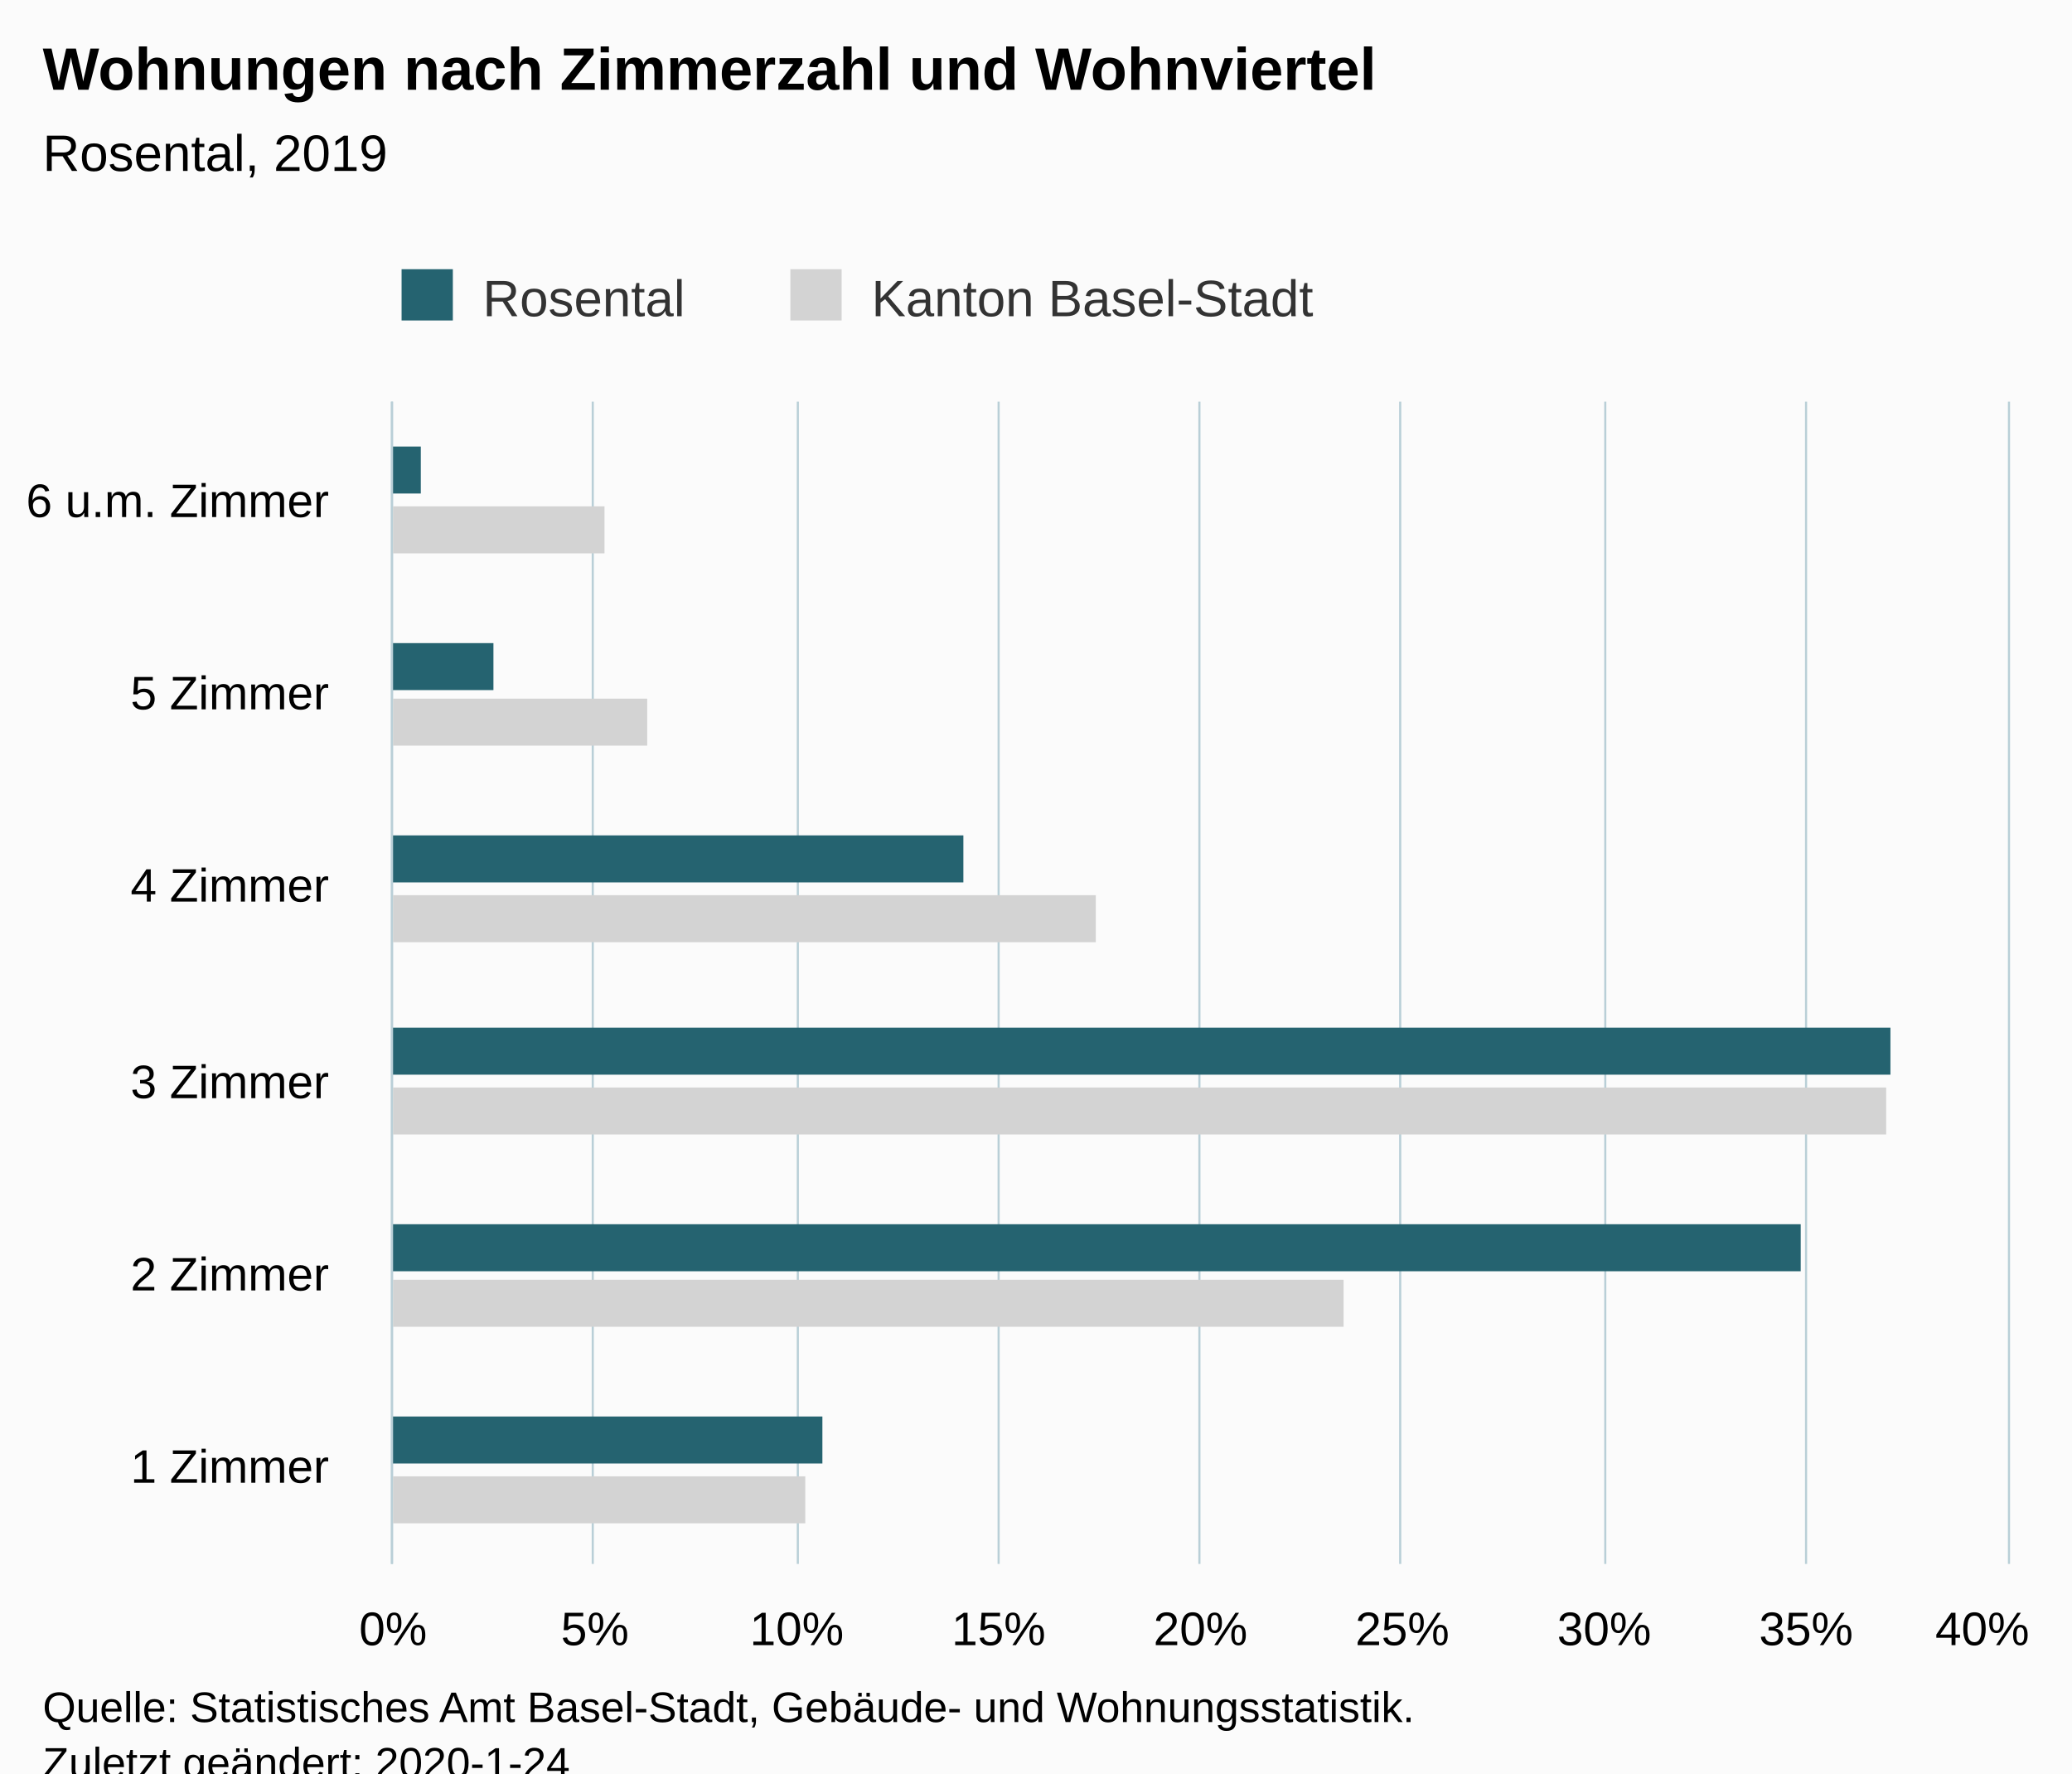
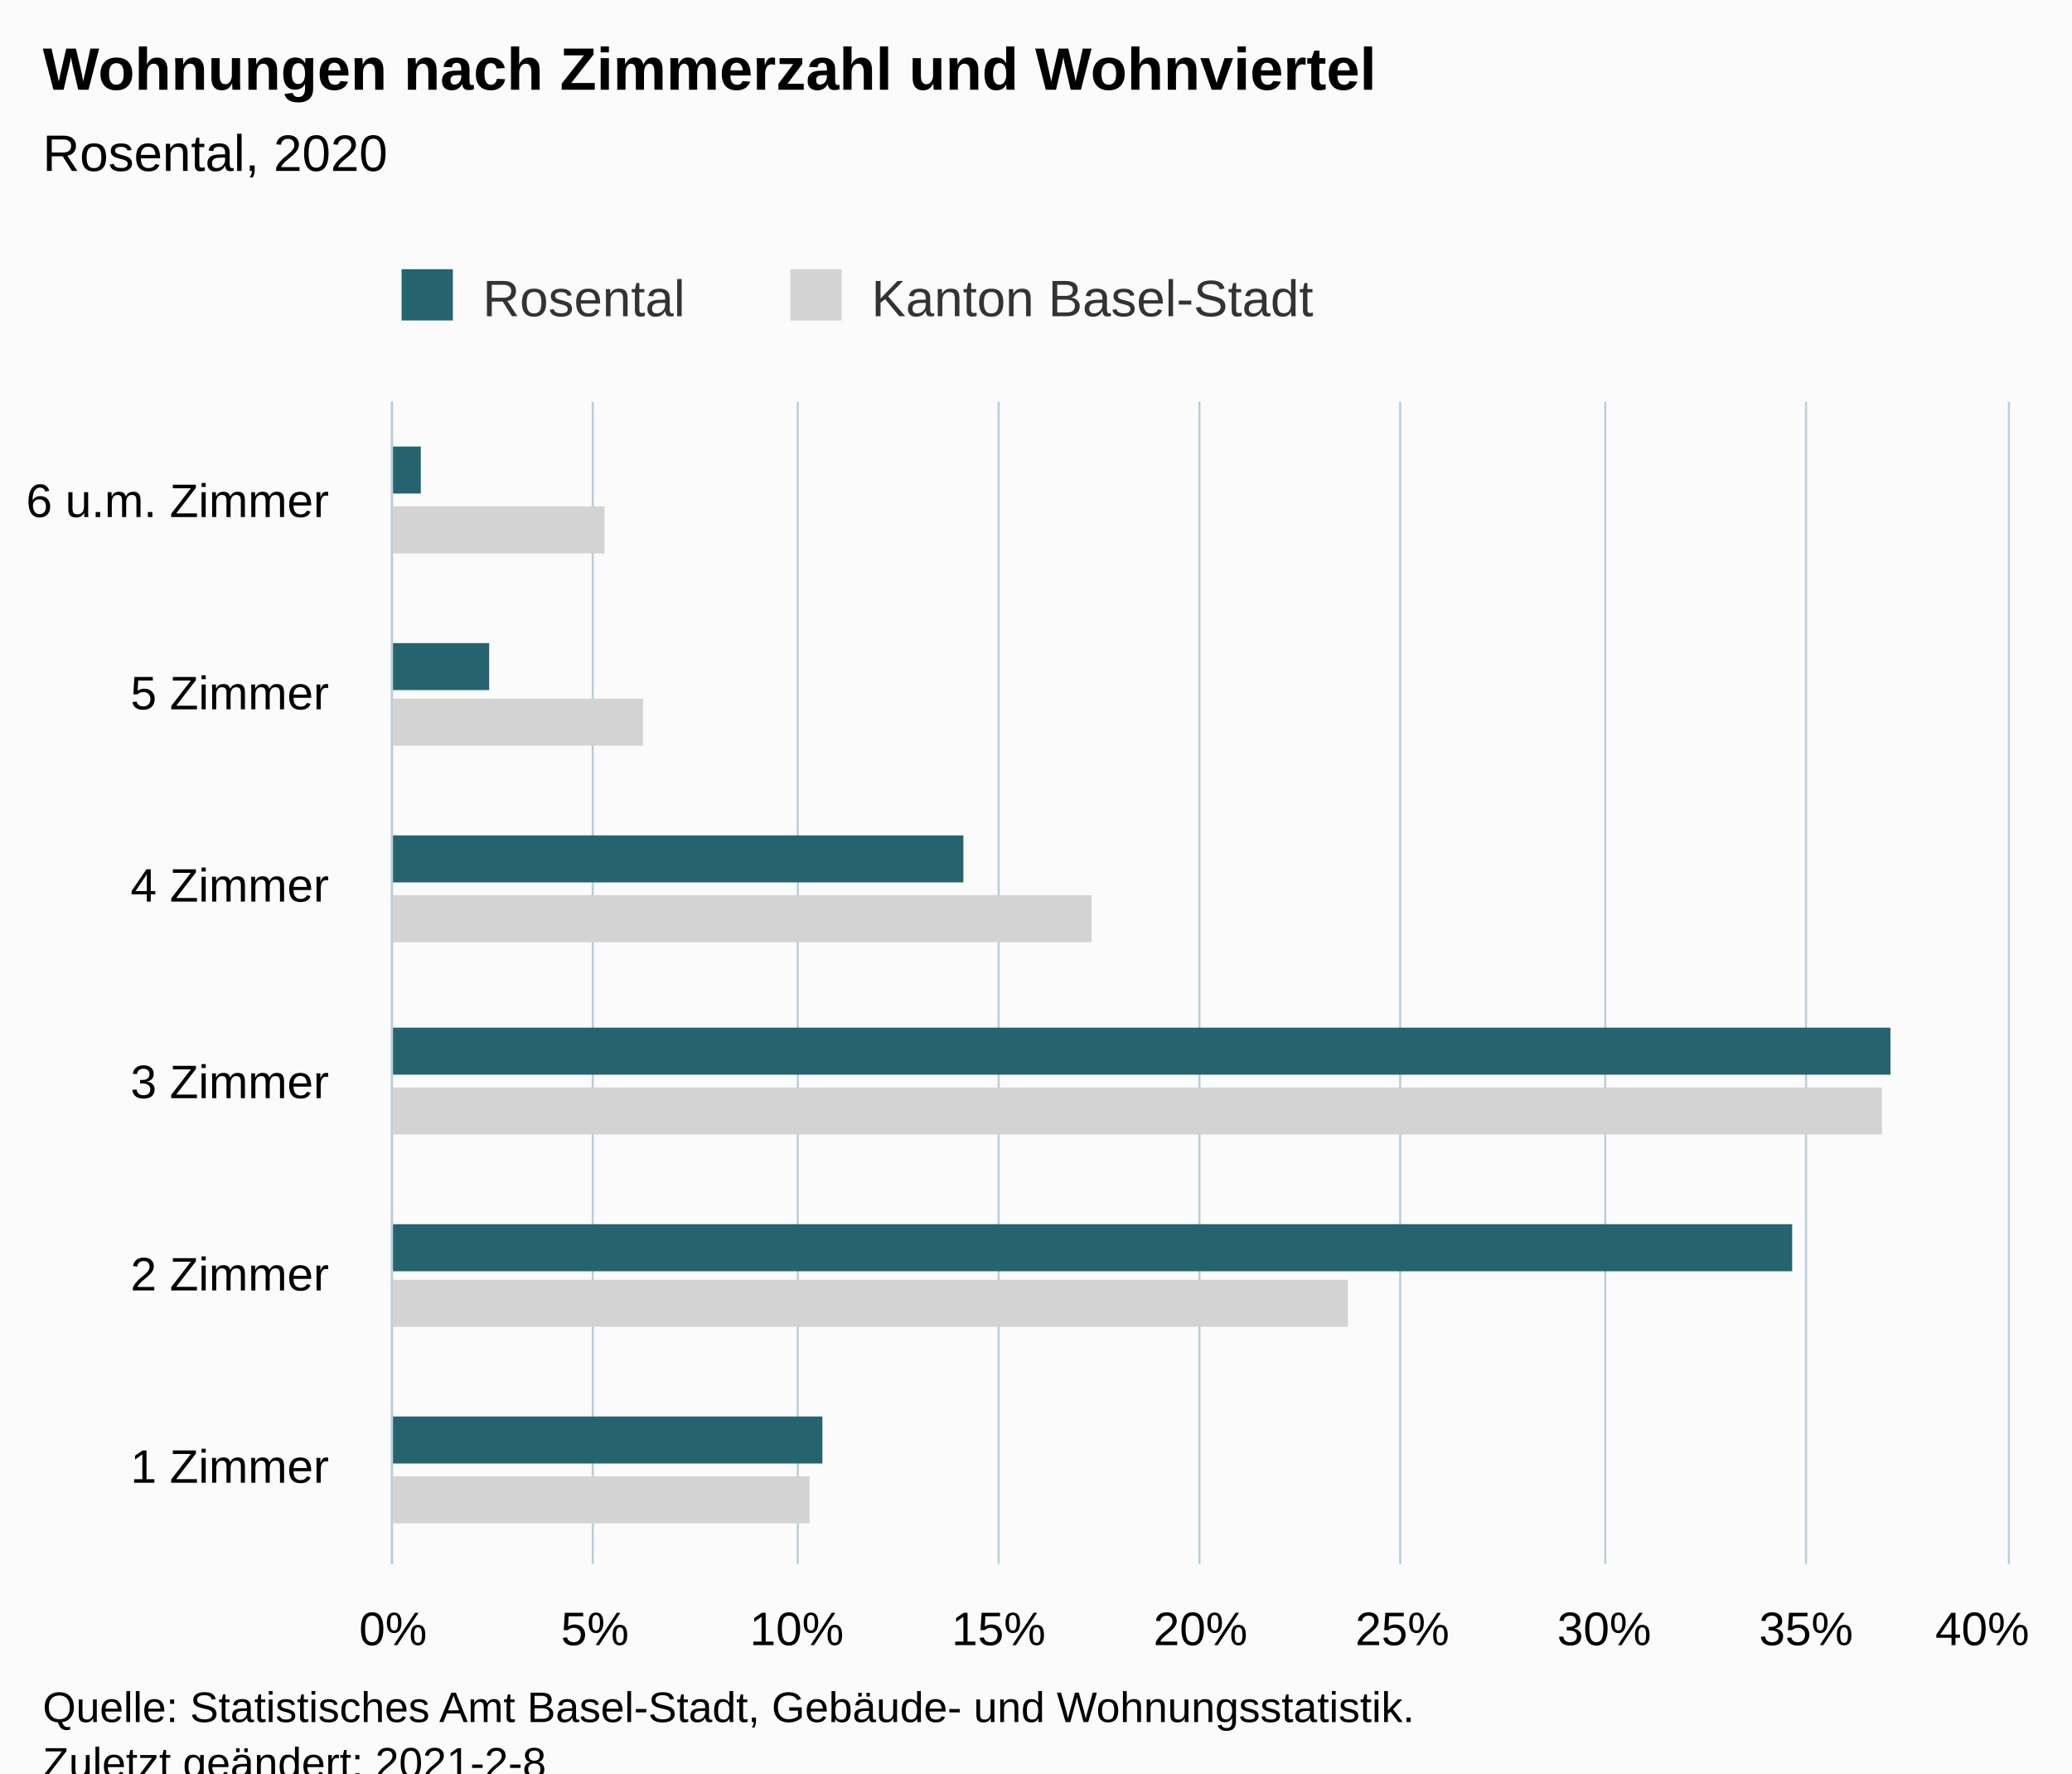
<svg xmlns="http://www.w3.org/2000/svg" version="1.1" class="highcharts-root" style="font-family:Arial;font-size:12px;" viewBox="0 0 485 415">
  <defs>
-     <clipPath id="highcharts-99cj327-6">
+     <clipPath id="highcharts-aht3dl9-18-">
      <rect x="0" y="0" width="272" height="378" fill="none" />
    </clipPath>
-     <clipPath id="highcharts-99cj327-7">
+     <clipPath id="highcharts-aht3dl9-25-">
      <rect x="0" y="0" width="272" height="378" fill="none" />
    </clipPath>
  </defs>
  <rect fill="#fbfbfb" class="highcharts-background" x="0" y="0" width="485" height="428" rx="0" ry="0" />
  <rect fill="none" class="highcharts-plot-background" x="92" y="94" width="378" height="272" />
  <g class="highcharts-pane-group" data-z-index="0" />
-   <g class="highcharts-grid highcharts-xaxis-grid " data-z-index="1">
+   <g class="highcharts-grid highcharts-xaxis-grid" data-z-index="1">
    <path fill="none" data-z-index="1" class="highcharts-grid-line" d="M 92 321.5 L 470 321.5" opacity="1" />
    <path fill="none" data-z-index="1" class="highcharts-grid-line" d="M 92 275.5 L 470 275.5" opacity="1" />
    <path fill="none" data-z-index="1" class="highcharts-grid-line" d="M 92 230.5 L 470 230.5" opacity="1" />
    <path fill="none" data-z-index="1" class="highcharts-grid-line" d="M 92 185.5 L 470 185.5" opacity="1" />
    <path fill="none" data-z-index="1" class="highcharts-grid-line" d="M 92 139.5 L 470 139.5" opacity="1" />
    <path fill="none" data-z-index="1" class="highcharts-grid-line" d="M 92 94.5 L 470 94.5" opacity="1" />
    <path fill="none" data-z-index="1" class="highcharts-grid-line" d="M 92 366.5 L 470 366.5" opacity="1" />
  </g>
-   <g class="highcharts-grid highcharts-yaxis-grid " data-z-index="1">
+   <g class="highcharts-grid highcharts-yaxis-grid" data-z-index="1">
    <path fill="none" stroke="#B9CFD7" stroke-width="0.5" data-z-index="1" class="highcharts-grid-line" d="M 91.75 94 L 91.75 366" opacity="1" />
    <path fill="none" stroke="#B9CFD7" stroke-width="0.5" data-z-index="1" class="highcharts-grid-line" d="M 138.75 94 L 138.75 366" opacity="1" />
    <path fill="none" stroke="#B9CFD7" stroke-width="0.5" data-z-index="1" class="highcharts-grid-line" d="M 186.75 94 L 186.75 366" opacity="1" />
    <path fill="none" stroke="#B9CFD7" stroke-width="0.5" data-z-index="1" class="highcharts-grid-line" d="M 233.75 94 L 233.75 366" opacity="1" />
    <path fill="none" stroke="#B9CFD7" stroke-width="0.5" data-z-index="1" class="highcharts-grid-line" d="M 280.75 94 L 280.75 366" opacity="1" />
    <path fill="none" stroke="#B9CFD7" stroke-width="0.5" data-z-index="1" class="highcharts-grid-line" d="M 327.75 94 L 327.75 366" opacity="1" />
    <path fill="none" stroke="#B9CFD7" stroke-width="0.5" data-z-index="1" class="highcharts-grid-line" d="M 375.75 94 L 375.75 366" opacity="1" />
    <path fill="none" stroke="#B9CFD7" stroke-width="0.5" data-z-index="1" class="highcharts-grid-line" d="M 422.75 94 L 422.75 366" opacity="1" />
    <path fill="none" stroke="#B9CFD7" stroke-width="0.5" data-z-index="1" class="highcharts-grid-line" d="M 470.25 94 L 470.25 366" opacity="1" />
  </g>
  <rect fill="none" class="highcharts-plot-border" data-z-index="1" x="92" y="94" width="378" height="272" />
-   <g class="highcharts-axis highcharts-xaxis " data-z-index="2">
+   <g class="highcharts-axis highcharts-xaxis" data-z-index="2">
    <path fill="none" class="highcharts-axis-line" stroke="#B9CFD7" stroke-width="0.5" data-z-index="7" d="M 91.75 94 L 91.75 366" />
  </g>
-   <g class="highcharts-axis highcharts-yaxis " data-z-index="2">
+   <g class="highcharts-axis highcharts-yaxis" data-z-index="2">
    <path fill="none" class="highcharts-axis-line" data-z-index="7" d="M 92 366 L 470 366" />
  </g>
  <g class="highcharts-series-group" data-z-index="3">
-     <g data-z-index="0.1" class="highcharts-series highcharts-series-0 highcharts-bar-series " transform="translate(470,366) rotate(90) scale(-1,1) scale(1 1)" clip-path="url(#highcharts-99cj327-7)">
-       <rect x="9.5" y="281.5" width="11" height="97" fill="lightgray" stroke="#ffffff" stroke-width="1e-7" class="highcharts-point" />
-       <rect x="55.5" y="155.5" width="11" height="223" fill="lightgray" stroke="#ffffff" stroke-width="1e-7" class="highcharts-point" />
-       <rect x="100.5" y="28.5" width="11" height="350" fill="lightgray" stroke="#ffffff" stroke-width="1e-7" class="highcharts-point" />
-       <rect x="145.5" y="213.5" width="11" height="165" fill="lightgray" stroke="#ffffff" stroke-width="1e-7" class="highcharts-point" />
-       <rect x="191.5" y="318.5" width="11" height="60" fill="lightgray" stroke="#ffffff" stroke-width="1e-7" class="highcharts-point" />
-       <rect x="236.5" y="328.5" width="11" height="50" fill="lightgray" stroke="#ffffff" stroke-width="1e-7" class="highcharts-point" />
+     <g class="highcharts-series highcharts-series-0 highcharts-bar-series" data-z-index="0.1" opacity="1" transform="translate(470,366) rotate(90) scale(-1,1) scale(1 1)" clip-path="url(#highcharts-aht3dl9-25-)">
+       <rect x="9.5" y="280.5" width="11" height="98" fill="lightgray" stroke="#ffffff" stroke-width="1e-7" opacity="1" class="highcharts-point" />
+       <rect x="55.5" y="154.5" width="11" height="224" fill="lightgray" stroke="#ffffff" stroke-width="1e-7" opacity="1" class="highcharts-point" />
+       <rect x="100.5" y="29.5" width="11" height="349" fill="lightgray" stroke="#ffffff" stroke-width="1e-7" opacity="1" class="highcharts-point" />
+       <rect x="145.5" y="214.5" width="11" height="164" fill="lightgray" stroke="#ffffff" stroke-width="1e-7" opacity="1" class="highcharts-point" />
+       <rect x="191.5" y="319.5" width="11" height="59" fill="lightgray" stroke="#ffffff" stroke-width="1e-7" opacity="1" class="highcharts-point" />
+       <rect x="236.5" y="328.5" width="11" height="50" fill="lightgray" stroke="#ffffff" stroke-width="1e-7" opacity="1" class="highcharts-point" />
    </g>
-     <g data-z-index="0.1" class="highcharts-markers highcharts-series-0 highcharts-bar-series " transform="translate(470,366) rotate(90) scale(-1,1) scale(1 1)" clip-path="none" />
-     <g data-z-index="0.1" class="highcharts-series highcharts-series-1 highcharts-bar-series " transform="translate(470,366) rotate(90) scale(-1,1) scale(1 1)" clip-path="url(#highcharts-99cj327-7)">
-       <rect x="23.5" y="277.5" width="11" height="101" fill="rgb(37, 99, 112)" stroke="#ffffff" stroke-width="1e-7" class="highcharts-point" />
-       <rect x="68.5" y="48.5" width="11" height="330" fill="rgb(37, 99, 112)" stroke="#ffffff" stroke-width="1e-7" class="highcharts-point" />
-       <rect x="114.5" y="27.5" width="11" height="351" fill="rgb(37, 99, 112)" stroke="#ffffff" stroke-width="1e-7" class="highcharts-point" />
-       <rect x="159.5" y="244.5" width="11" height="134" fill="rgb(37, 99, 112)" stroke="#ffffff" stroke-width="1e-7" class="highcharts-point" />
-       <rect x="204.5" y="354.5" width="11" height="24" fill="rgb(37, 99, 112)" stroke="#ffffff" stroke-width="1e-7" class="highcharts-point" />
-       <rect x="250.5" y="371.5" width="11" height="7" fill="rgb(37, 99, 112)" stroke="#ffffff" stroke-width="1e-7" class="highcharts-point" />
+     <g class="highcharts-markers highcharts-series-0 highcharts-bar-series" data-z-index="0.1" opacity="1" transform="translate(470,366) rotate(90) scale(-1,1) scale(1 1)" clip-path="none" />
+     <g class="highcharts-series highcharts-series-1 highcharts-bar-series" data-z-index="0.1" opacity="1" transform="translate(470,366) rotate(90) scale(-1,1) scale(1 1)" clip-path="url(#highcharts-aht3dl9-25-)">
+       <rect x="23.5" y="277.5" width="11" height="101" fill="rgb(37, 99, 112)" stroke="#ffffff" stroke-width="1e-7" opacity="1" class="highcharts-point" />
+       <rect x="68.5" y="50.5" width="11" height="328" fill="rgb(37, 99, 112)" stroke="#ffffff" stroke-width="1e-7" opacity="1" class="highcharts-point" />
+       <rect x="114.5" y="27.5" width="11" height="351" fill="rgb(37, 99, 112)" stroke="#ffffff" stroke-width="1e-7" opacity="1" class="highcharts-point" />
+       <rect x="159.5" y="244.5" width="11" height="134" fill="rgb(37, 99, 112)" stroke="#ffffff" stroke-width="1e-7" opacity="1" class="highcharts-point" />
+       <rect x="204.5" y="355.5" width="11" height="23" fill="rgb(37, 99, 112)" stroke="#ffffff" stroke-width="1e-7" opacity="1" class="highcharts-point" />
+       <rect x="250.5" y="371.5" width="11" height="7" fill="rgb(37, 99, 112)" stroke="#ffffff" stroke-width="1e-7" opacity="1" class="highcharts-point" />
    </g>
-     <g data-z-index="0.1" class="highcharts-markers highcharts-series-1 highcharts-bar-series " transform="translate(470,366) rotate(90) scale(-1,1) scale(1 1)" clip-path="none" />
+     <g class="highcharts-markers highcharts-series-1 highcharts-bar-series" data-z-index="0.1" opacity="1" transform="translate(470,366) rotate(90) scale(-1,1) scale(1 1)" clip-path="none" />
  </g>
  <text x="10" text-anchor="start" class="highcharts-title" data-z-index="4" style="color:#000000;font-size:14px;font-weight:bold;fill:#000000;" y="21">
    <tspan>Wohnungen nach Zimmerzahl und Wohnviertel</tspan>
  </text>
  <text x="10" text-anchor="start" class="highcharts-subtitle" data-z-index="4" style="color:#000000;font-size:12px;font-weight:normal;fill:#000000;" y="40">
-     <tspan>Rosental, 2019</tspan>
+     <tspan>Rosental, 2020</tspan>
  </text>
+   <text x="10" text-anchor="start" class="highcharts-caption" data-z-index="4" style="color:#666666;fill:#666666;" y="400" />
  <g class="highcharts-legend" data-z-index="7" transform="translate(84,56)">
    <rect fill="none" class="highcharts-legend-box" rx="0" ry="0" x="0" y="0" width="234" height="26" visibility="visible" />
    <g data-z-index="1">
      <g>
        <g class="highcharts-legend-item highcharts-bar-series highcharts-color-undefined highcharts-series-1" data-z-index="1" transform="translate(8,3)">
-           <text x="21" style="color:#333333;font-size:12px;font-weight:normal;cursor:pointer;fill:#333333;" text-anchor="start" data-z-index="2" y="15">
+           <text x="21" style="color:#333333;cursor:pointer;font-size:12px;font-weight:normal;fill:#333333;" text-anchor="start" data-z-index="2" y="15">
            <tspan>Rosental</tspan>
          </text>
          <rect x="2" y="4" width="12" height="12" fill="rgb(37, 99, 112)" class="highcharts-point" data-z-index="3" />
        </g>
        <g class="highcharts-legend-item highcharts-bar-series highcharts-color-undefined highcharts-series-0" data-z-index="1" transform="translate(99,3)">
-           <text x="21" y="15" style="color:#333333;font-size:12px;font-weight:normal;cursor:pointer;fill:#333333;" text-anchor="start" data-z-index="2">
+           <text x="21" y="15" style="color:#333333;cursor:pointer;font-size:12px;font-weight:normal;fill:#333333;" text-anchor="start" data-z-index="2">
            <tspan>Kanton Basel-Stadt</tspan>
          </text>
          <rect x="2" y="4" width="12" height="12" fill="lightgray" class="highcharts-point" data-z-index="3" />
        </g>
      </g>
    </g>
  </g>
-   <g class="highcharts-axis-labels highcharts-xaxis-labels " data-z-index="7">
+   <g class="highcharts-axis-labels highcharts-xaxis-labels" data-z-index="7">
    <text x="77" style="color:#000000;cursor:default;font-size:11px;fill:#000000;" text-anchor="end" transform="translate(0,0)" y="347" opacity="1">
      <tspan>1 Zimmer</tspan>
    </text>
    <text x="77" style="color:#000000;cursor:default;font-size:11px;fill:#000000;" text-anchor="end" transform="translate(0,0)" y="302" opacity="1">
      <tspan>2 Zimmer</tspan>
    </text>
    <text x="77" style="color:#000000;cursor:default;font-size:11px;fill:#000000;" text-anchor="end" transform="translate(0,0)" y="257" opacity="1">
      <tspan>3 Zimmer</tspan>
    </text>
    <text x="77" style="color:#000000;cursor:default;font-size:11px;fill:#000000;" text-anchor="end" transform="translate(0,0)" y="211" opacity="1">
      <tspan>4 Zimmer</tspan>
    </text>
    <text x="77" style="color:#000000;cursor:default;font-size:11px;fill:#000000;" text-anchor="end" transform="translate(0,0)" y="166" opacity="1">
      <tspan>5 Zimmer</tspan>
    </text>
    <text x="77" style="color:#000000;cursor:default;font-size:11px;fill:#000000;" text-anchor="end" transform="translate(0,0)" y="121" opacity="1">
      <tspan>6 u.m. Zimmer</tspan>
    </text>
  </g>
-   <g class="highcharts-axis-labels highcharts-yaxis-labels " data-z-index="7">
+   <g class="highcharts-axis-labels highcharts-yaxis-labels" data-z-index="7">
    <text x="92" style="color:#000000;cursor:default;font-size:11px;fill:#000000;" text-anchor="middle" transform="translate(0,0)" y="385" opacity="1">0%</text>
    <text x="139.25" style="color:#000000;cursor:default;font-size:11px;fill:#000000;" text-anchor="middle" transform="translate(0,0)" y="385" opacity="1">5%</text>
    <text x="186.5" style="color:#000000;cursor:default;font-size:11px;fill:#000000;" text-anchor="middle" transform="translate(0,0)" y="385" opacity="1">10%</text>
    <text x="233.75" style="color:#000000;cursor:default;font-size:11px;fill:#000000;" text-anchor="middle" transform="translate(0,0)" y="385" opacity="1">15%</text>
    <text x="281" style="color:#000000;cursor:default;font-size:11px;fill:#000000;" text-anchor="middle" transform="translate(0,0)" y="385" opacity="1">20%</text>
    <text x="328.25" style="color:#000000;cursor:default;font-size:11px;fill:#000000;" text-anchor="middle" transform="translate(0,0)" y="385" opacity="1">25%</text>
    <text x="375.5" style="color:#000000;cursor:default;font-size:11px;fill:#000000;" text-anchor="middle" transform="translate(0,0)" y="385" opacity="1">30%</text>
    <text x="422.75" style="color:#000000;cursor:default;font-size:11px;fill:#000000;" text-anchor="middle" transform="translate(0,0)" y="385" opacity="1">35%</text>
    <text x="464" style="color:#000000;cursor:default;font-size:11px;fill:#000000;" text-anchor="middle" transform="translate(0,0)" y="385" opacity="1">40%</text>
  </g>
  <text x="10" class="highcharts-credits" text-anchor="start" data-z-index="8" style="cursor:default;color:#000000;font-size:10px;fill:#000000;" y="403">
    <tspan>Quelle: Statistisches Amt Basel-Stadt, Gebäude- und Wohnungsstatistik.</tspan>
-     <tspan x="10" dy="13">Zuletzt geändert: 2020-1-24</tspan>
+     <tspan x="10" dy="13">Zuletzt geändert: 2021-2-8</tspan>
  </text>
</svg>
